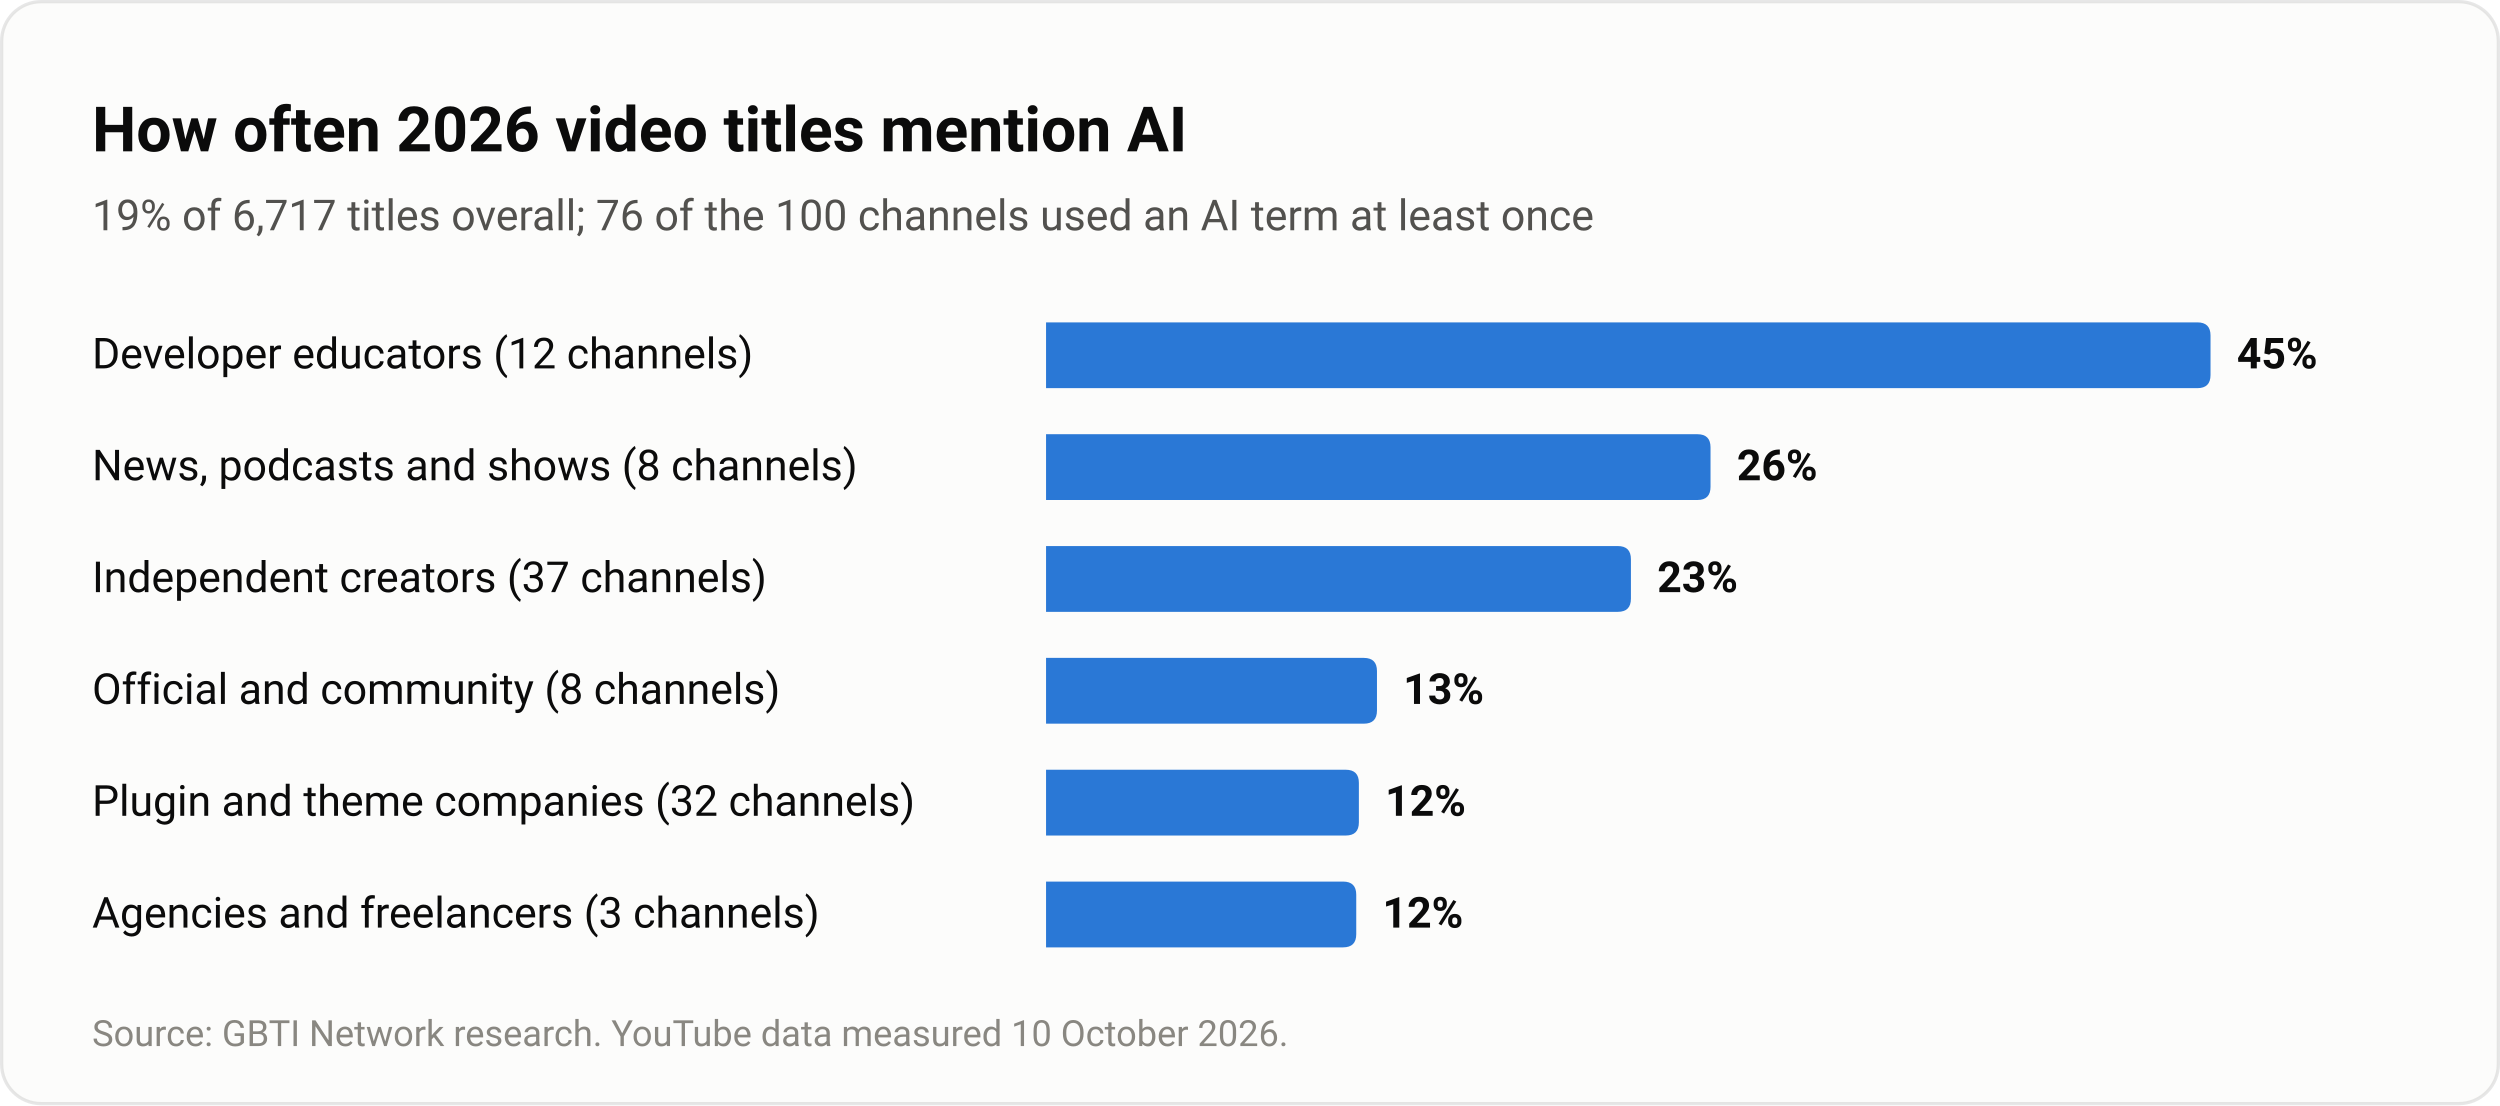
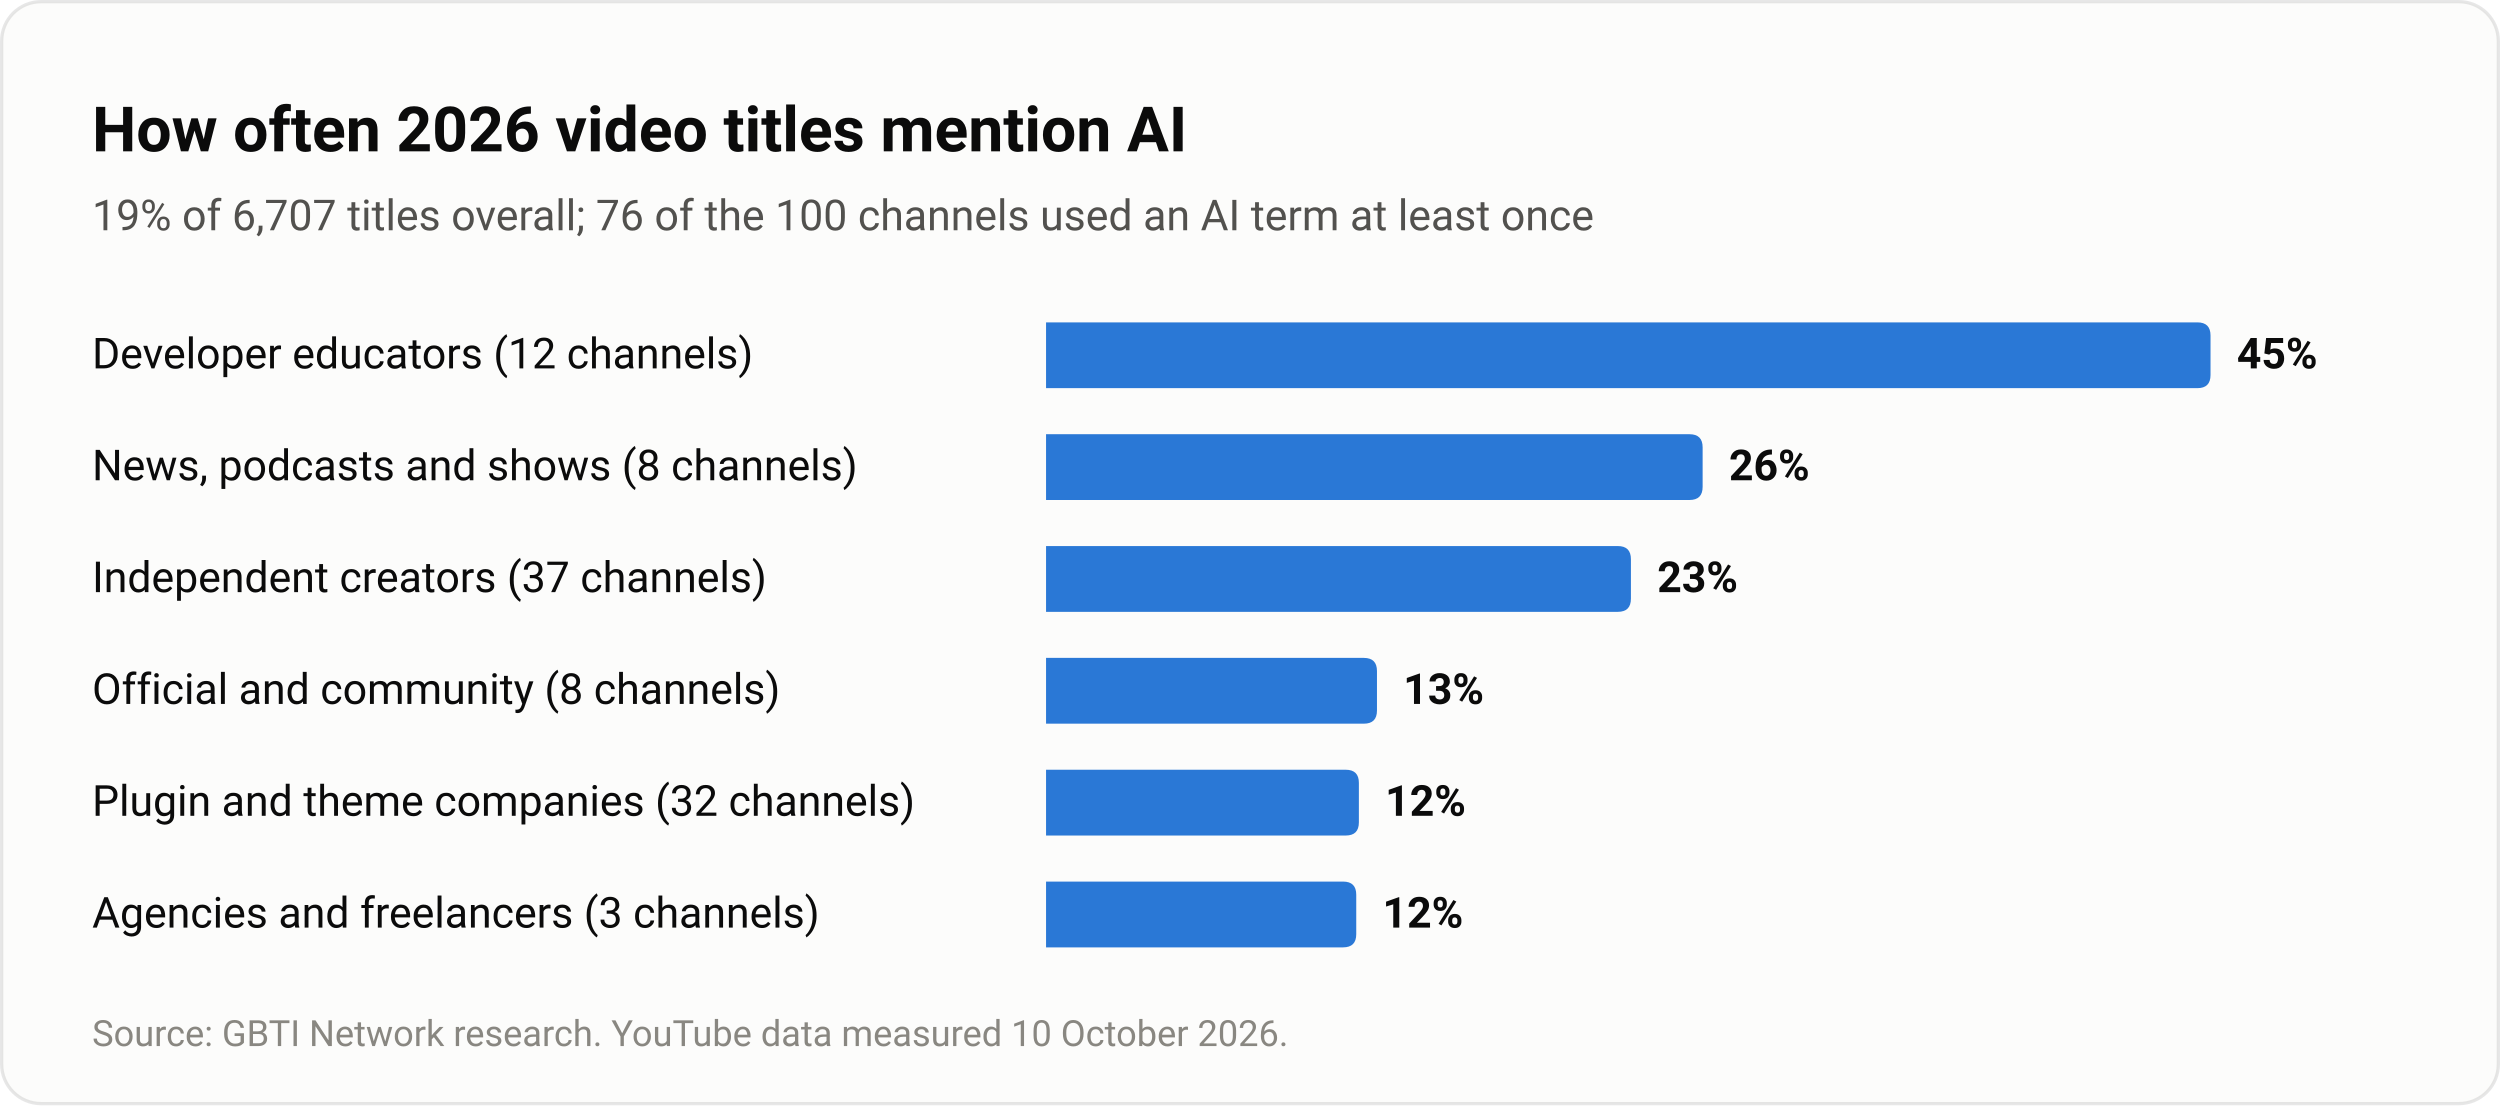
- <svg xmlns="http://www.w3.org/2000/svg" width="760" height="336" viewBox="0 0 760 336" role="img" aria-label="Share of 2026 video titles that mention AI, by channel type. Overall 19% of 6717 titles; 76 of the 100 channels used an AI term at least once. Independent creators 23%; Plugin and theme companies 12%; Developer educators 45%; News, podcasts and shows 26%; Official and community 13%; Agencies and freelancers 12%." font-family="system-ui, -apple-system, 'Segoe UI', Roboto, Helvetica, Arial, sans-serif">
+ <svg xmlns="http://www.w3.org/2000/svg" width="760" height="336" viewBox="0 0 760 336" role="img" aria-label="Share of 2026 video titles that mention AI, by channel type. Overall 19% of 6707 titles; 76 of the 100 channels used an AI term at least once. Independent creators 23%; Plugin and theme companies 12%; Developer educators 45%; News, podcasts and shows 26%; Official and community 13%; Agencies and freelancers 12%." font-family="system-ui, -apple-system, 'Segoe UI', Roboto, Helvetica, Arial, sans-serif">
  <rect x="0.5" y="0.5" width="759" height="335" rx="12" fill="#fcfcfb" stroke="rgba(11,11,11,0.10)" />
  <text x="28.0" y="46.0" font-size="19" font-weight="650" fill="#0b0b0b" text-anchor="start">How often 2026 video titles mention AI</text>
-   <text x="28.0" y="70.0" font-size="13" font-weight="400" fill="#52514e" text-anchor="start">19% of 6,717 titles overall; 76 of the 100 channels used an AI term at least once</text>
+   <text x="28.0" y="70.0" font-size="13" font-weight="400" fill="#52514e" text-anchor="start">19% of 6,707 titles overall; 76 of the 100 channels used an AI term at least once</text>
  <text x="28.0" y="112.0" font-size="13" font-weight="400" fill="#0b0b0b" text-anchor="start">Developer educators (12 channels)</text>
  <path d="M318.0,98.0 H668.0 Q672.0,98.0 672.0,102.0 V114.0 Q672.0,118.0 668.0,118.0 H318.0 Z" fill="#2a78d6" />
  <text x="680.0" y="112.0" font-size="13" font-weight="600" fill="#0b0b0b" text-anchor="start">45%</text>
  <text x="28.0" y="146.0" font-size="13" font-weight="400" fill="#0b0b0b" text-anchor="start">News, podcasts and shows (8 channels)</text>
-   <path d="M318.0,132.0 H516.0 Q520.0,132.0 520.0,136.0 V148.0 Q520.0,152.0 516.0,152.0 H318.0 Z" fill="#2a78d6" />
-   <text x="528.0" y="146.0" font-size="13" font-weight="600" fill="#0b0b0b" text-anchor="start">26%</text>
+   <path d="M318.0,132.0 H513.6 Q517.6,132.0 517.6,136.0 V148.0 Q517.6,152.0 513.6,152.0 H318.0 Z" fill="#2a78d6" />
+   <text x="525.6" y="146.0" font-size="13" font-weight="600" fill="#0b0b0b" text-anchor="start">26%</text>
  <text x="28.0" y="180.0" font-size="13" font-weight="400" fill="#0b0b0b" text-anchor="start">Independent creators (37 channels)</text>
  <path d="M318.0,166.0 H491.8 Q495.8,166.0 495.8,170.0 V182.0 Q495.8,186.0 491.8,186.0 H318.0 Z" fill="#2a78d6" />
  <text x="503.8" y="180.0" font-size="13" font-weight="600" fill="#0b0b0b" text-anchor="start">23%</text>
  <text x="28.0" y="214.0" font-size="13" font-weight="400" fill="#0b0b0b" text-anchor="start">Official and community (8 channels)</text>
  <path d="M318.0,200.0 H414.6 Q418.6,200.0 418.6,204.0 V216.0 Q418.6,220.0 414.6,220.0 H318.0 Z" fill="#2a78d6" />
  <text x="426.6" y="214.0" font-size="13" font-weight="600" fill="#0b0b0b" text-anchor="start">13%</text>
  <text x="28.0" y="248.0" font-size="13" font-weight="400" fill="#0b0b0b" text-anchor="start">Plugin and theme companies (32 channels)</text>
  <path d="M318.0,234.0 H409.1 Q413.1,234.0 413.1,238.0 V250.0 Q413.1,254.0 409.1,254.0 H318.0 Z" fill="#2a78d6" />
  <text x="421.1" y="248.0" font-size="13" font-weight="600" fill="#0b0b0b" text-anchor="start">12%</text>
  <text x="28.0" y="282.0" font-size="13" font-weight="400" fill="#0b0b0b" text-anchor="start">Agencies and freelancers (3 channels)</text>
  <path d="M318.0,268.0 H408.3 Q412.3,268.0 412.3,272.0 V284.0 Q412.3,288.0 408.3,288.0 H318.0 Z" fill="#2a78d6" />
  <text x="420.3" y="282.0" font-size="13" font-weight="600" fill="#0b0b0b" text-anchor="start">12%</text>
  <text x="28.0" y="318.0" font-size="11" font-weight="400" fill="#898781" text-anchor="start">Source: GBTI Network research. YouTube data measured 10 October 2026.</text>
</svg>
